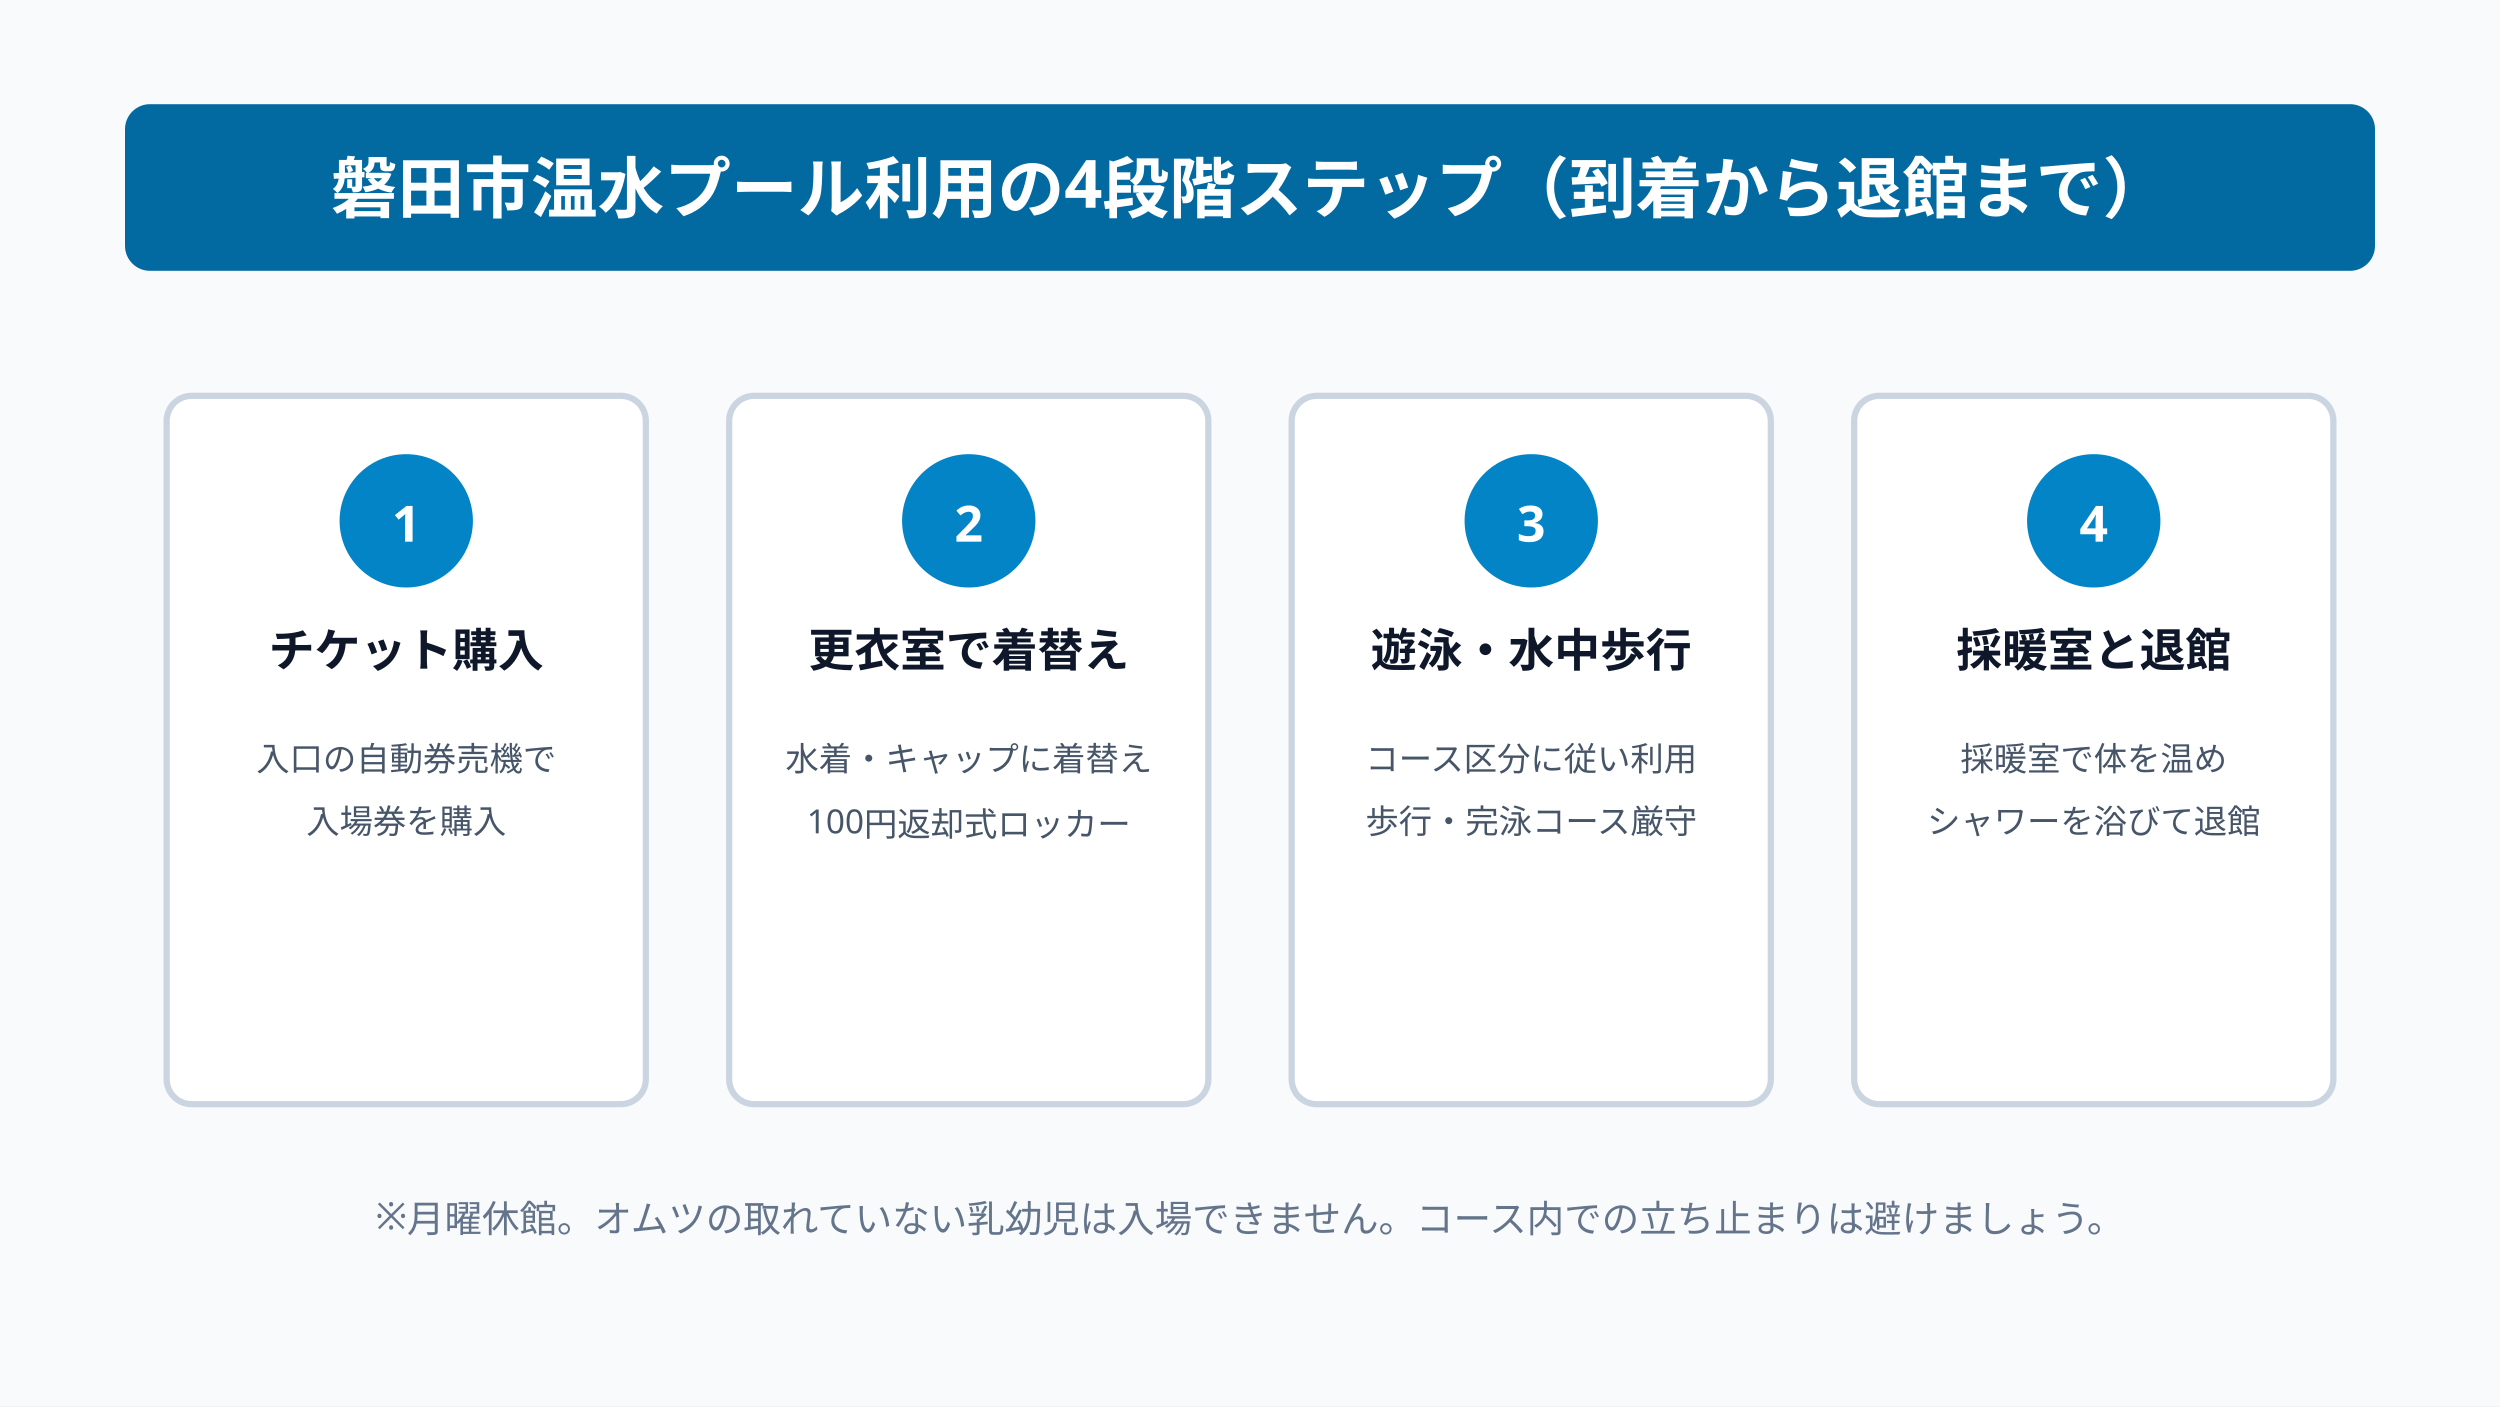
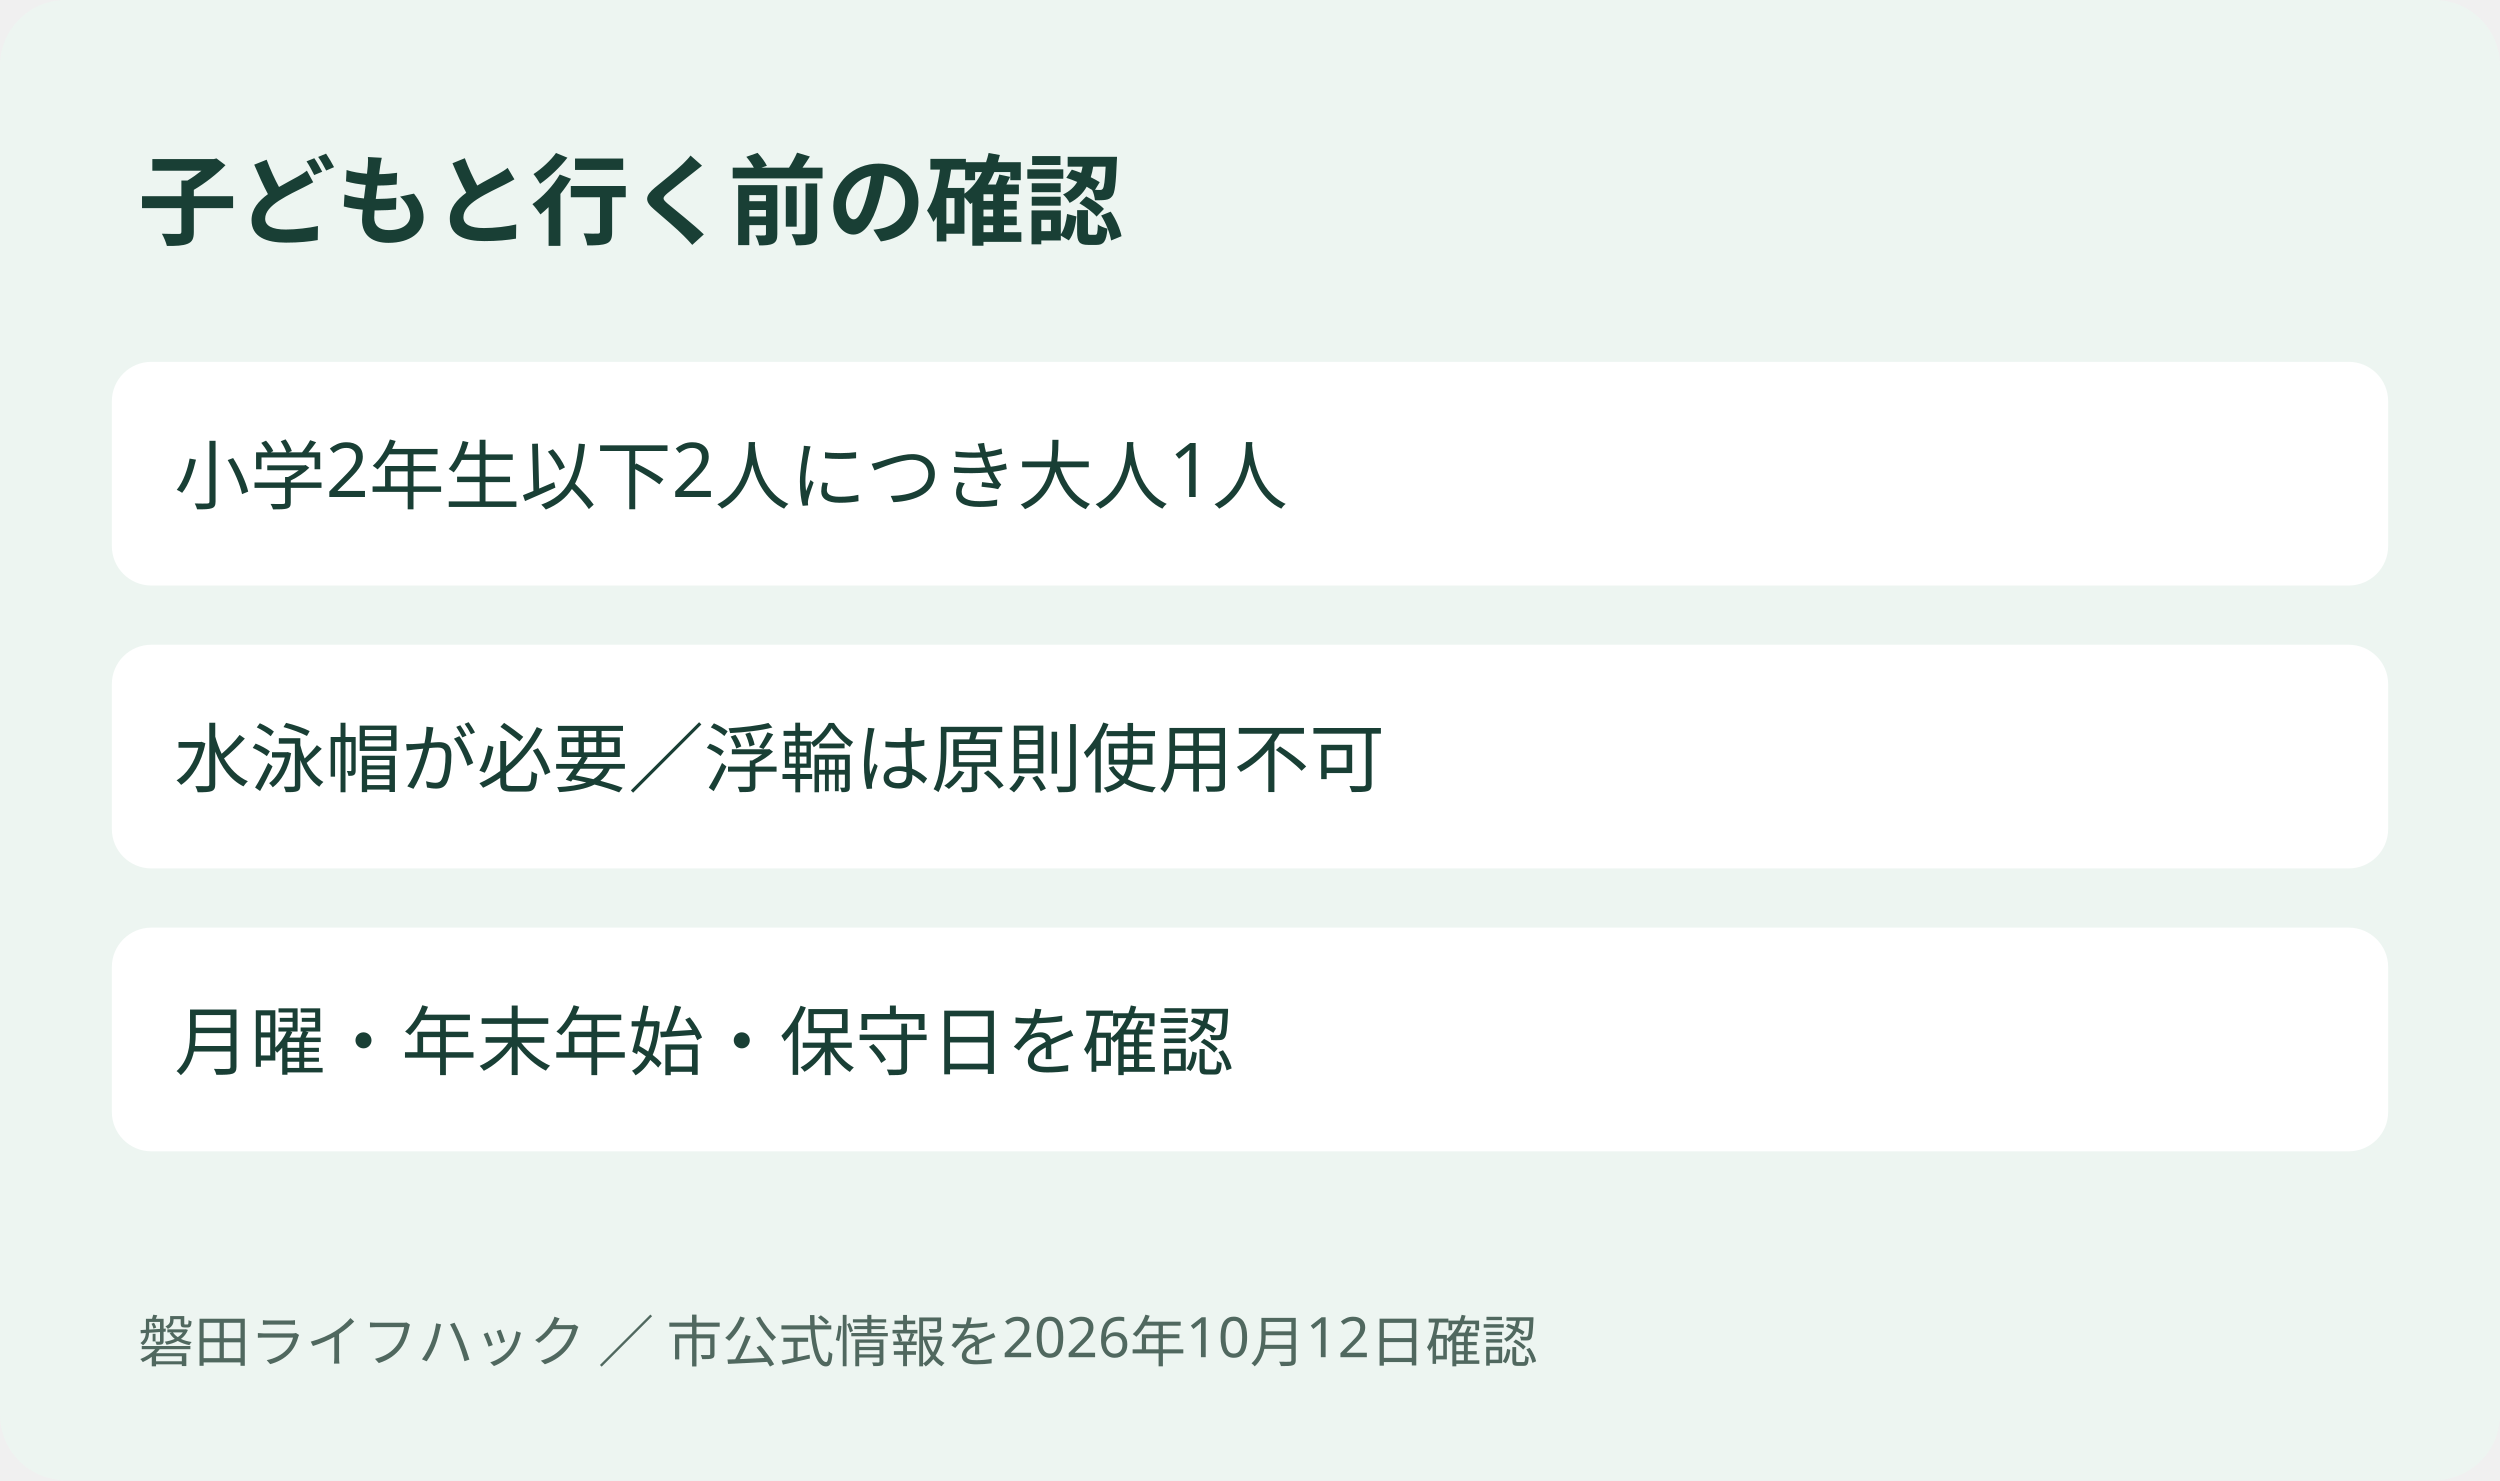
- <svg xmlns="http://www.w3.org/2000/svg" viewBox="0 0 1200 675" width="1200" height="675" data-illustration="iwata-editorial">
-   <rect width="1200" height="675" fill="#f8fafc" />
-   <rect x="60" y="50" width="1080" height="80" rx="12" fill="#0369a1" />
-   <text x="600" y="102" fill="#ffffff" font-size="32" font-weight="bold" text-anchor="middle" font-family="sans-serif">磐田市温水プール利用の4段階ステップ（到着から退館まで）</text>
-   <rect x="80" y="190" width="230" height="340" rx="12" fill="#ffffff" stroke="#cbd5e1" stroke-width="3" />
-   <circle cx="195" cy="250" r="32" fill="#0284c7" />
-   <text x="195" y="260" fill="#ffffff" font-size="24" font-weight="bold" text-anchor="middle" font-family="sans-serif">1</text>
-   <text x="195" y="320" fill="#0f172a" font-size="22" font-weight="bold" text-anchor="middle" font-family="sans-serif">チケット購入</text>
-   <text x="195" y="370" fill="#475569" font-size="16" text-anchor="middle" font-family="sans-serif">入口の自動券売機で</text>
-   <text x="195" y="400" fill="#475569" font-size="16" text-anchor="middle" font-family="sans-serif">入場券を購入</text>
-   <rect x="350" y="190" width="230" height="340" rx="12" fill="#ffffff" stroke="#cbd5e1" stroke-width="3" />
-   <circle cx="465" cy="250" r="32" fill="#0284c7" />
-   <text x="465" y="260" fill="#ffffff" font-size="24" font-weight="bold" text-anchor="middle" font-family="sans-serif">2</text>
-   <text x="465" y="320" fill="#0f172a" font-size="22" font-weight="bold" text-anchor="middle" font-family="sans-serif">更衣室で着替え</text>
-   <text x="465" y="370" fill="#475569" font-size="16" text-anchor="middle" font-family="sans-serif">水着・キャップに着替え</text>
-   <text x="465" y="400" fill="#475569" font-size="16" text-anchor="middle" font-family="sans-serif">100円返却式ロッカー</text>
-   <rect x="620" y="190" width="230" height="340" rx="12" fill="#ffffff" stroke="#cbd5e1" stroke-width="3" />
-   <circle cx="735" cy="250" r="32" fill="#0284c7" />
-   <text x="735" y="260" fill="#ffffff" font-size="24" font-weight="bold" text-anchor="middle" font-family="sans-serif">3</text>
-   <text x="735" y="320" fill="#0f172a" font-size="22" font-weight="bold" text-anchor="middle" font-family="sans-serif">遊泳・水中歩行</text>
-   <text x="735" y="370" fill="#475569" font-size="16" text-anchor="middle" font-family="sans-serif">コース区分に従い利用</text>
-   <text x="735" y="400" fill="#475569" font-size="16" text-anchor="middle" font-family="sans-serif">歩行・完泳コース厳守</text>
-   <rect x="890" y="190" width="230" height="340" rx="12" fill="#ffffff" stroke="#cbd5e1" stroke-width="3" />
-   <circle cx="1005" cy="250" r="32" fill="#0284c7" />
-   <text x="1005" y="260" fill="#ffffff" font-size="24" font-weight="bold" text-anchor="middle" font-family="sans-serif">4</text>
-   <text x="1005" y="320" fill="#0f172a" font-size="22" font-weight="bold" text-anchor="middle" font-family="sans-serif">採暖室と退館</text>
-   <text x="1005" y="370" fill="#475569" font-size="16" text-anchor="middle" font-family="sans-serif">採暖室で体を温め</text>
-   <text x="1005" y="400" fill="#475569" font-size="16" text-anchor="middle" font-family="sans-serif">シャワーを浴びて退館</text>
-   <text x="600" y="590" fill="#64748b" font-size="18" text-anchor="middle" font-family="sans-serif">※月曜休館。オムツの取れていない乳幼児は入場できません。コース内での立ち止まりは避けましょう。</text>
+ <svg xmlns="http://www.w3.org/2000/svg" viewBox="0 0 760 450" role="img" data-illustration="iwata-editorial">
+   <rect width="760" height="450" rx="20" fill="#edf5f1" />
+   <g font-family="sans-serif" fill="#193f35">
+     <text x="42" y="72" font-size="30" font-weight="700">子どもと行く前の確認</text>
+     <rect x="34" y="110" width="692" height="68" rx="12" fill="white" />
+     <text x="53" y="153" font-size="23">小学2年生以下2人につき大人1人</text>
+     <rect x="34" y="196" width="692" height="68" rx="12" fill="white" />
+     <text x="53" y="239" font-size="23">水泳帽が必要／浮輪は原則使用不可</text>
+     <rect x="34" y="282" width="692" height="68" rx="12" fill="white" />
+     <text x="53" y="325" font-size="23">月曜・年末年始・保守日を確認</text>
+   </g>
+   <text x="42" y="414" font-family="sans-serif" font-size="17" fill="#50685f">磐田ライフハック ／ 市公式情報を2026年10月12日確認</text>
</svg>
